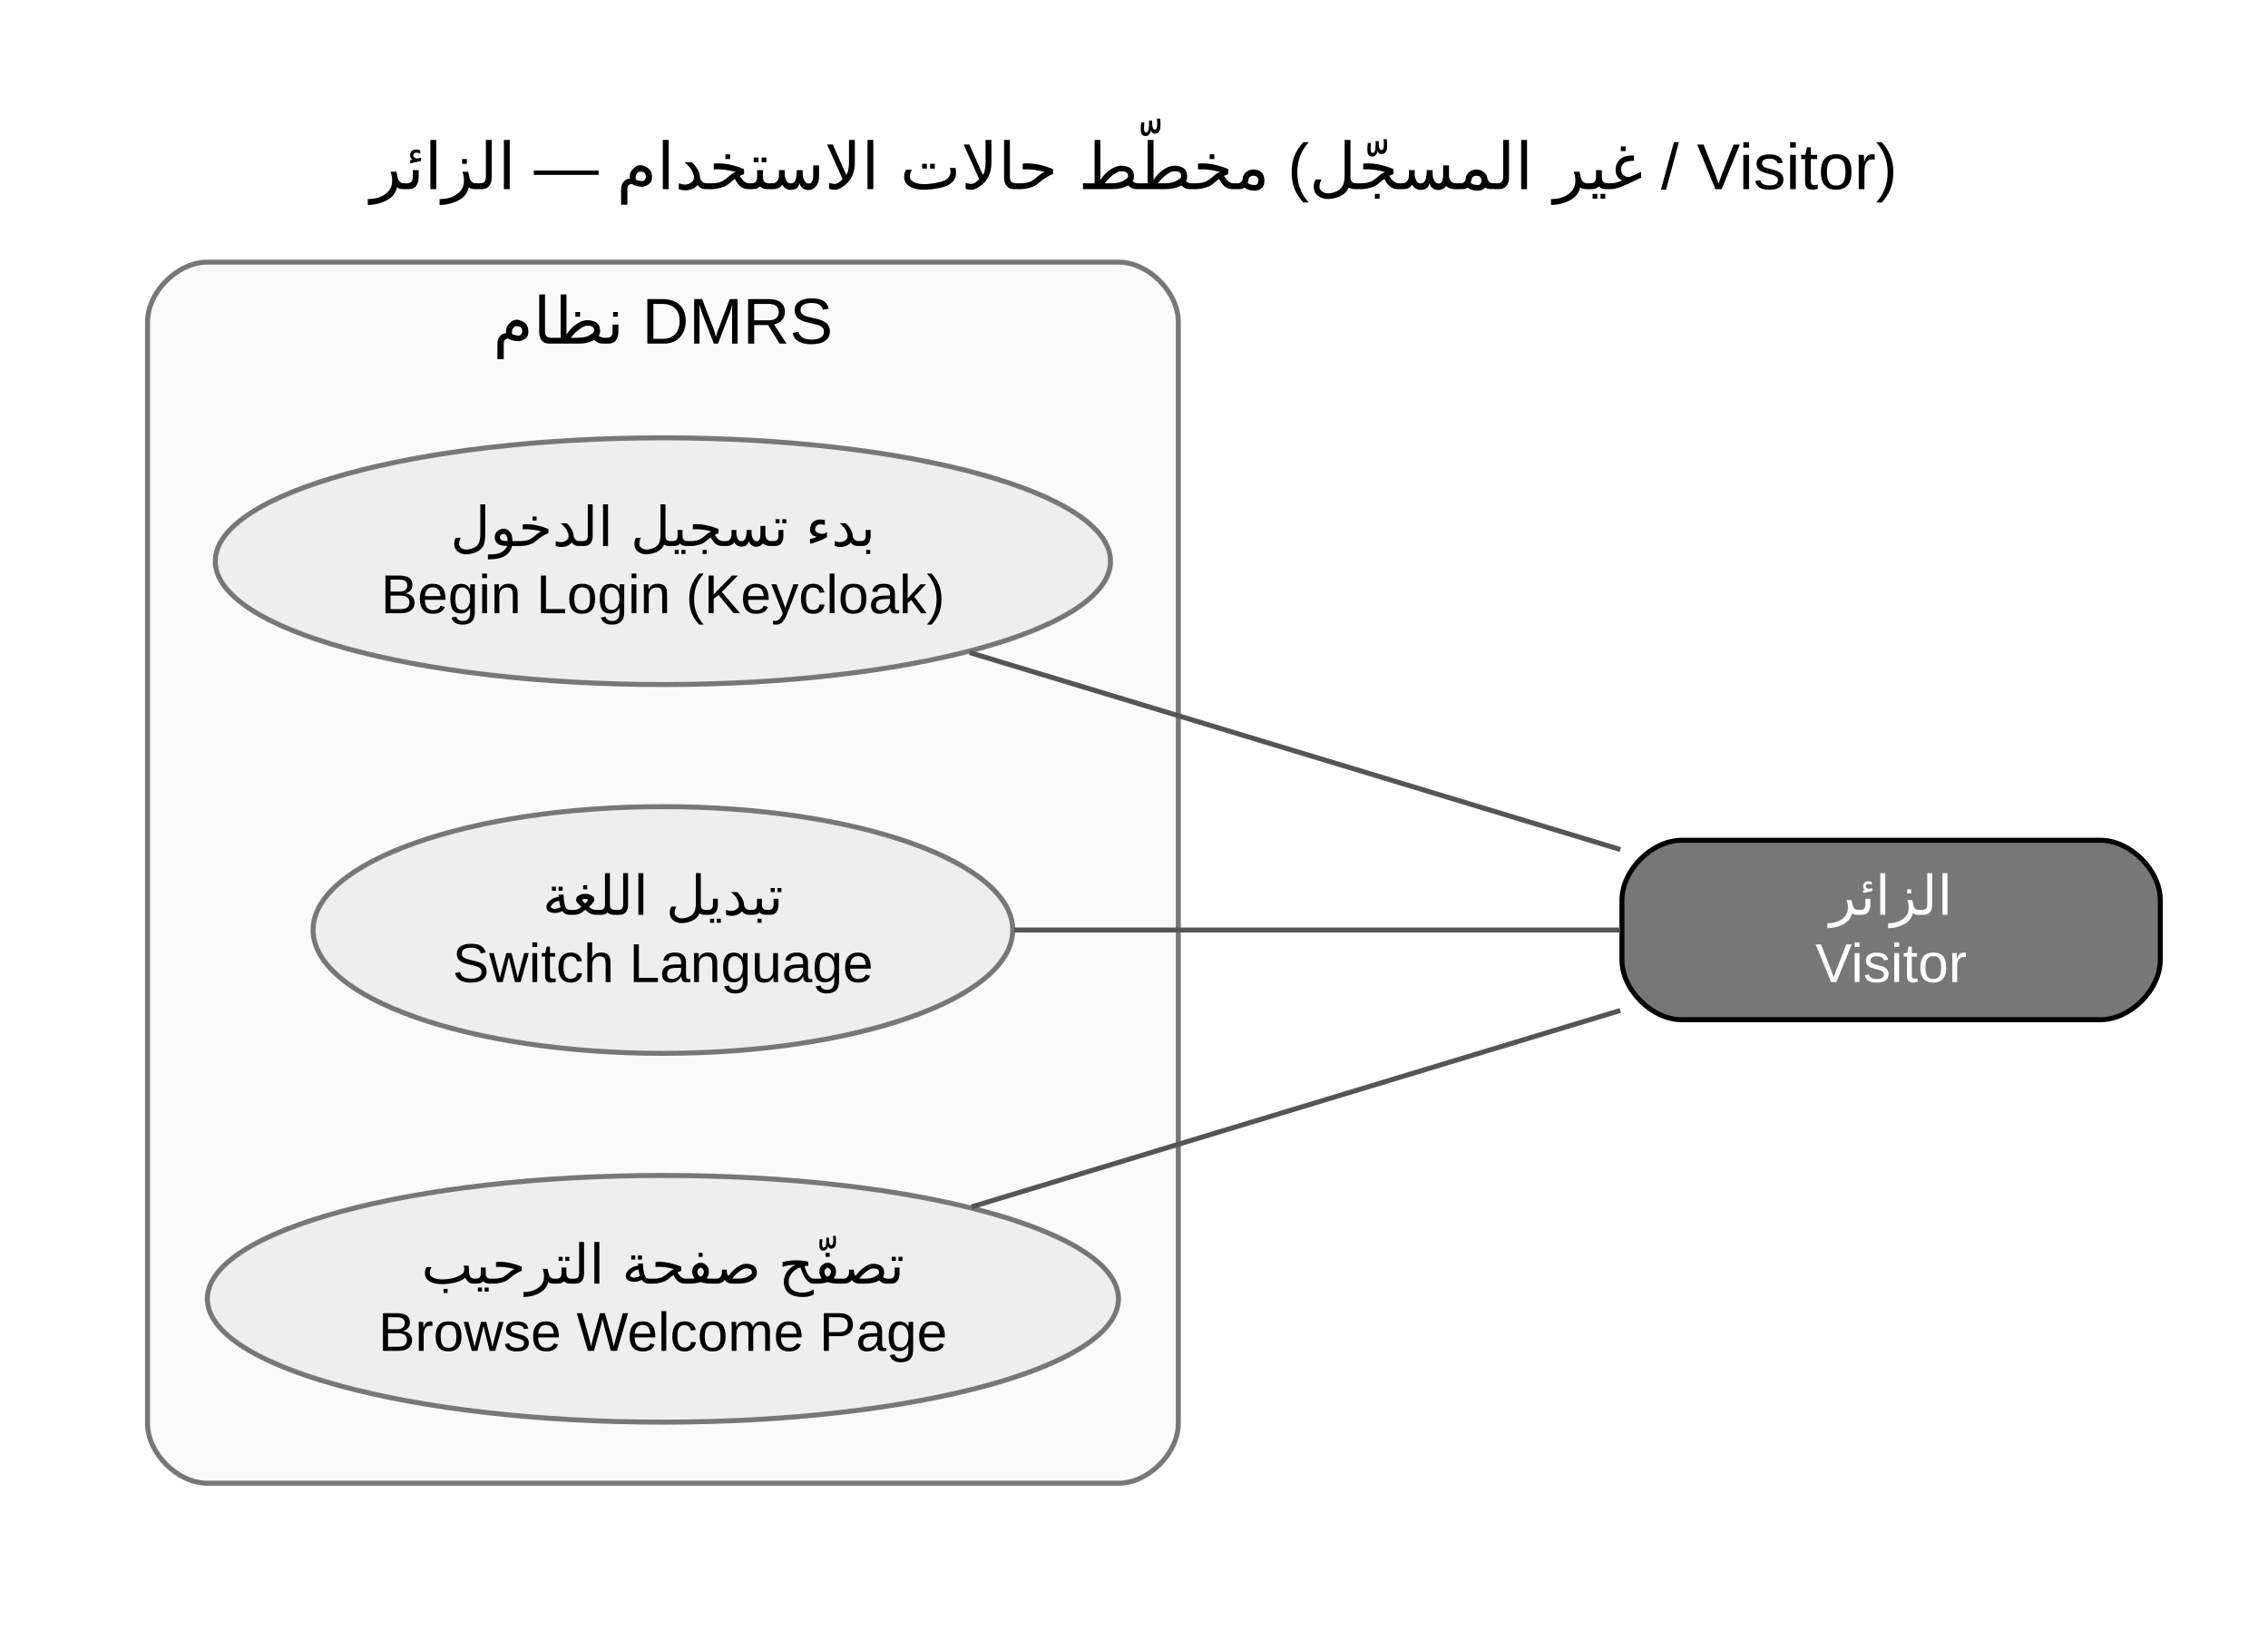
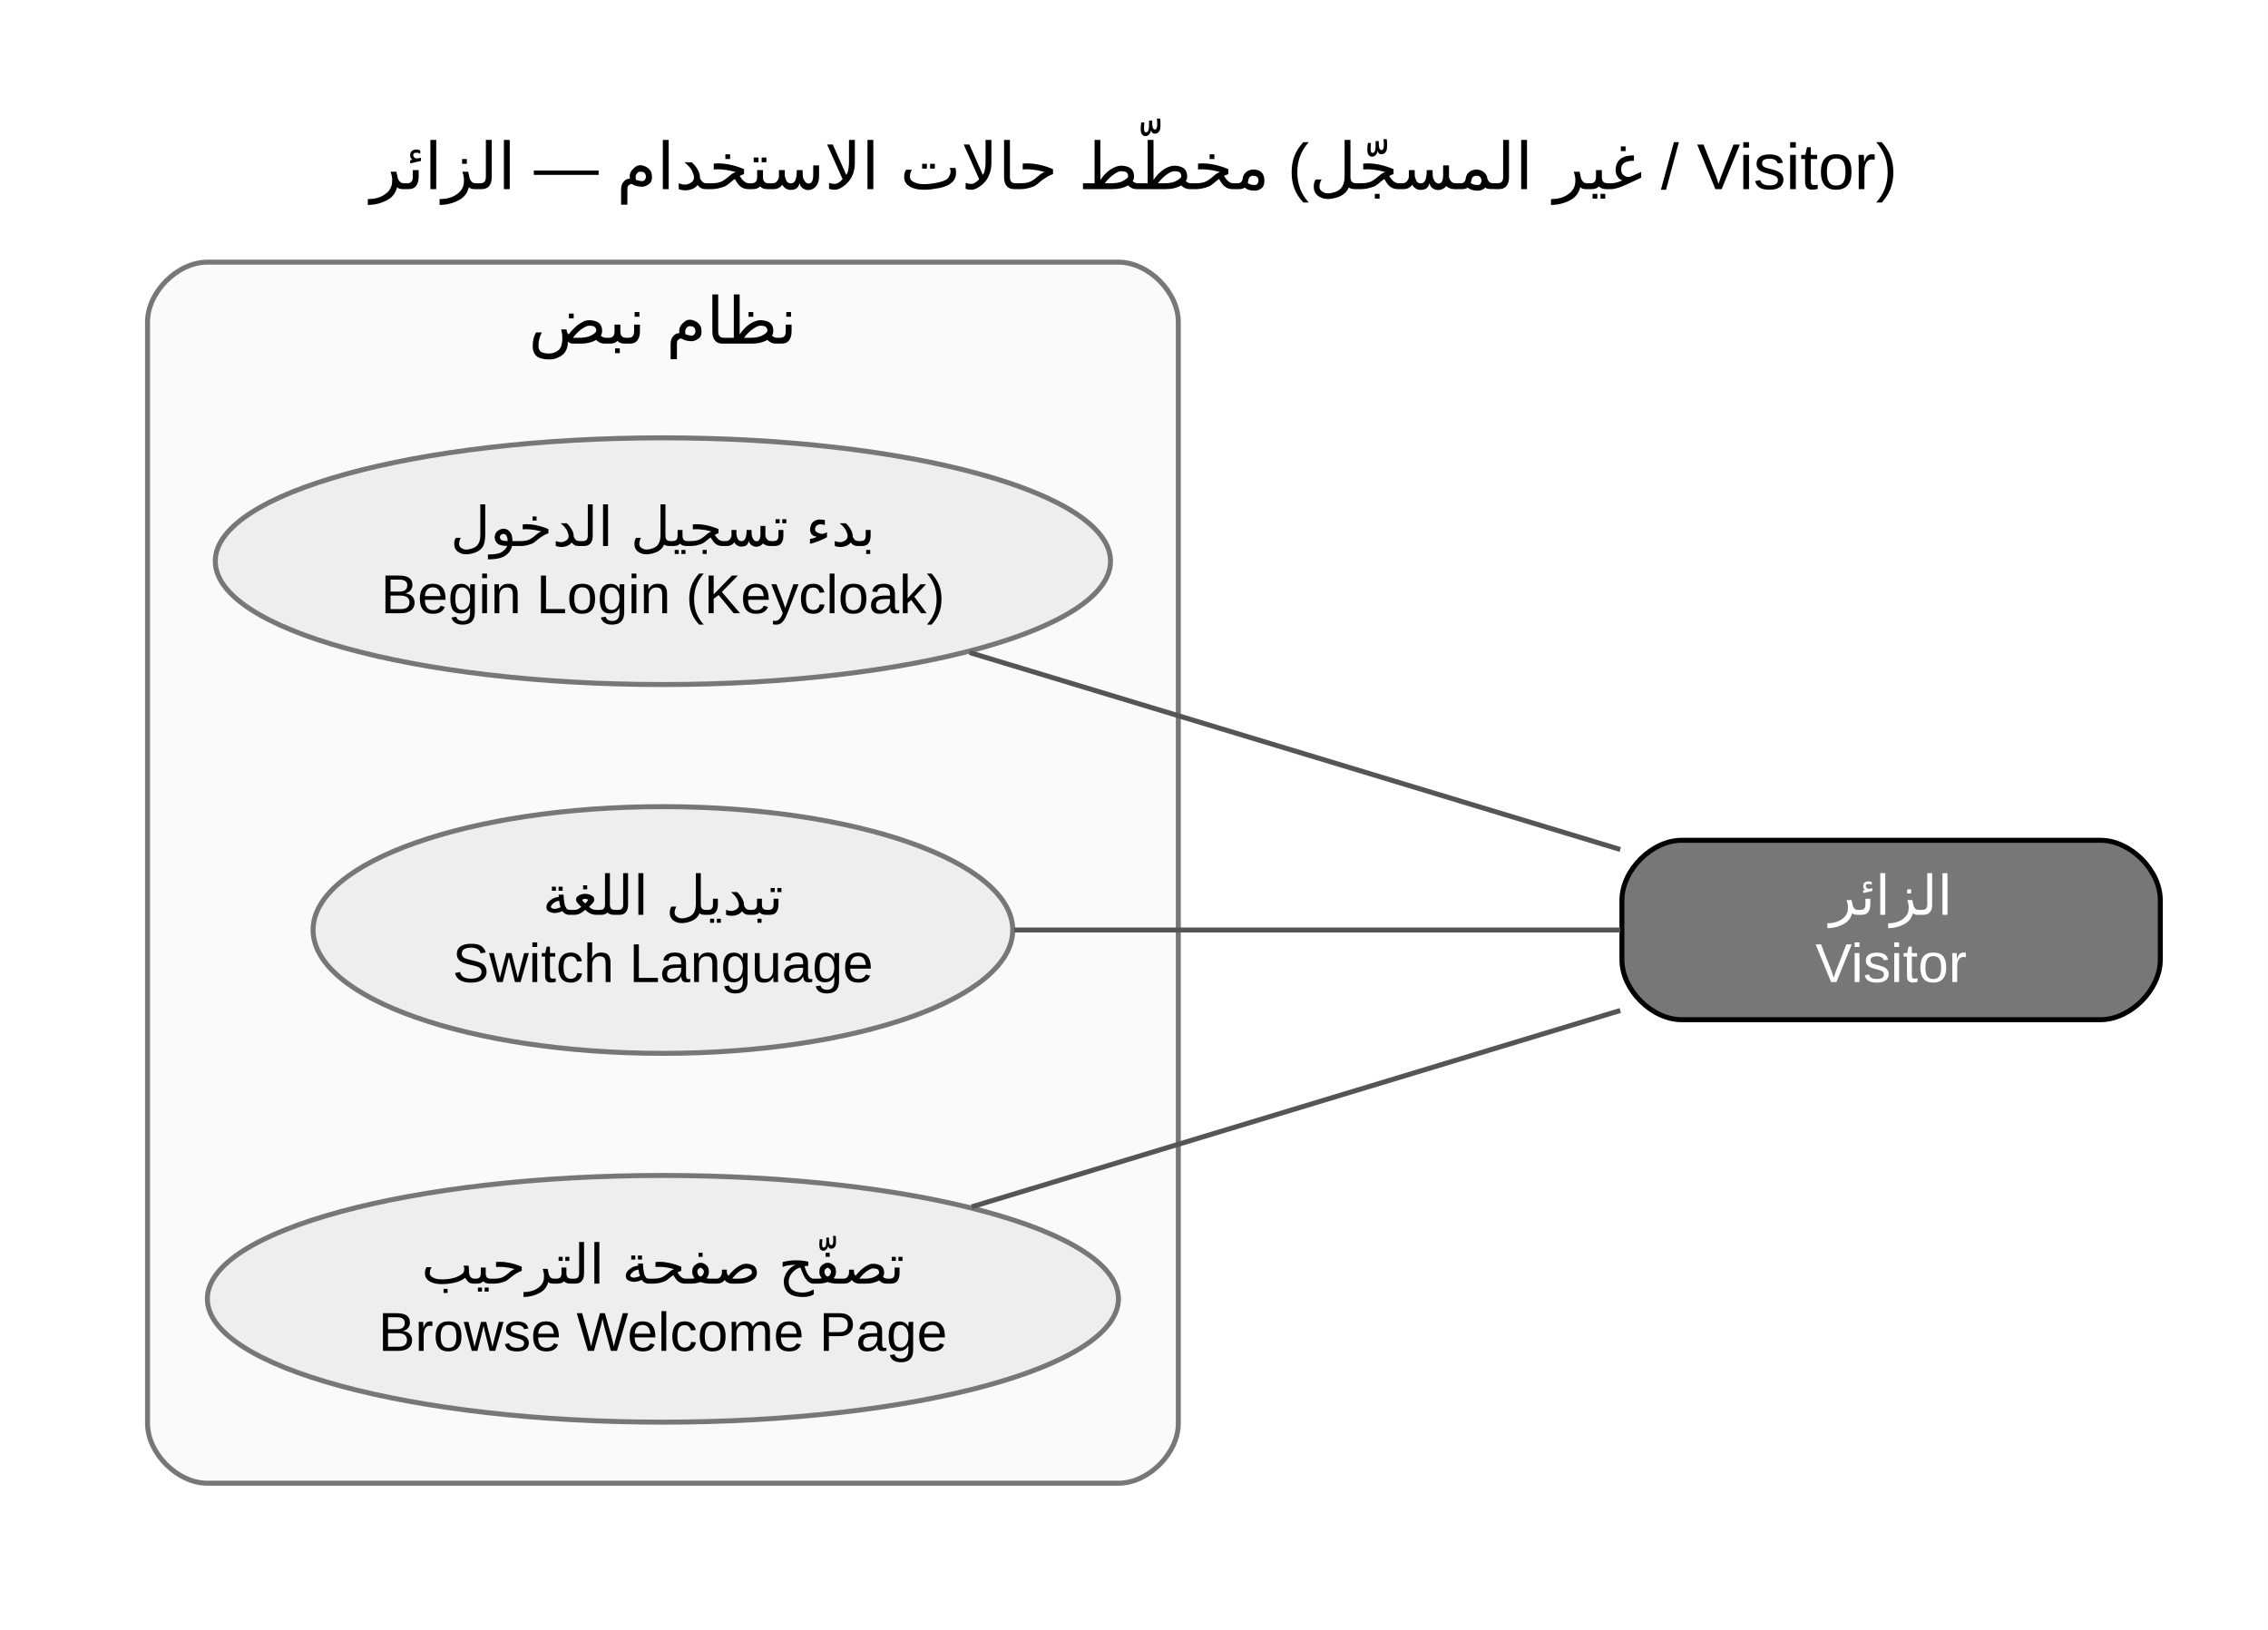
<svg xmlns="http://www.w3.org/2000/svg" width="455pt" height="327pt" viewBox="0.00 0.00 455.00 327.00">
  <g id="graph0" class="graph" transform="scale(1 1) rotate(0) translate(21.6 305.6)">
    <polygon fill="white" stroke="none" points="-21.6,21.6 -21.6,-305.6 433.39,-305.6 433.39,21.6 -21.6,21.6" />
    <text xml:space="preserve" text-anchor="middle" x="205.89" y="-267.65" font-family="Arial" font-size="13.00">مخطّط حالات الاستخدام — الزائر (غير المسجّل / Visitor)</text>
    <g id="clust1" class="cluster">
      <path fill="#fafafa" stroke="#777777" d="M20,-8C20,-8 202.79,-8 202.79,-8 208.79,-8 214.79,-14 214.79,-20 214.79,-20 214.79,-241 214.79,-241 214.79,-247 208.79,-253 202.79,-253 202.79,-253 20,-253 20,-253 14,-253 8,-247 8,-241 8,-241 8,-20 8,-20 8,-14 14,-8 20,-8" />
-       <text xml:space="preserve" text-anchor="middle" x="111.39" y="-236.65" font-family="Arial" font-size="13.00">نظام DMRS</text>
+       <text xml:space="preserve" text-anchor="middle" x="111.39" y="-236.65" font-family="Arial" font-size="13.00">نظام نبض</text>
    </g>
    <g id="node1" class="node">
      <path fill="#777777" stroke="black" d="M399.79,-137C399.79,-137 315.79,-137 315.79,-137 309.79,-137 303.79,-131 303.79,-125 303.79,-125 303.79,-113 303.79,-113 303.79,-107 309.79,-101 315.79,-101 315.79,-101 399.79,-101 399.79,-101 405.79,-101 411.79,-107 411.79,-113 411.79,-113 411.79,-125 411.79,-125 411.79,-131 405.79,-137 399.79,-137" />
      <text xml:space="preserve" text-anchor="middle" x="357.79" y="-122.05" font-family="Arial" font-size="11.00" fill="white">الزائر</text>
      <text xml:space="preserve" text-anchor="middle" x="357.79" y="-108.55" font-family="Arial" font-size="11.00" fill="white">Visitor</text>
    </g>
    <g id="node2" class="node">
      <ellipse fill="#eeeeee" stroke="#777777" cx="111.39" cy="-45" rx="91.39" ry="24.75" />
      <text xml:space="preserve" text-anchor="middle" x="111.39" y="-48.05" font-family="Arial" font-size="11.00">تصفّح صفحة الترحيب</text>
      <text xml:space="preserve" text-anchor="middle" x="111.39" y="-34.55" font-family="Arial" font-size="11.00">Browse Welcome Page</text>
    </g>
    <g id="edge1" class="edge">
      <path fill="none" stroke="#555555" d="M303.46,-102.85C265.11,-91.24 213.34,-75.57 173.36,-63.46" />
    </g>
    <g id="node3" class="node">
      <ellipse fill="#eeeeee" stroke="#777777" cx="111.39" cy="-119" rx="70.18" ry="24.75" />
      <text xml:space="preserve" text-anchor="middle" x="111.39" y="-122.05" font-family="Arial" font-size="11.00">تبديل اللغة</text>
      <text xml:space="preserve" text-anchor="middle" x="111.39" y="-108.55" font-family="Arial" font-size="11.00">Switch Language</text>
    </g>
    <g id="edge2" class="edge">
      <path fill="none" stroke="#555555" d="M303.46,-119C267.78,-119 220.48,-119 181.87,-119" />
    </g>
    <g id="node4" class="node">
      <ellipse fill="#eeeeee" stroke="#777777" cx="111.39" cy="-193" rx="89.8" ry="24.75" />
      <text xml:space="preserve" text-anchor="middle" x="111.39" y="-196.05" font-family="Arial" font-size="11.00">بدء تسجيل الدخول</text>
      <text xml:space="preserve" text-anchor="middle" x="111.39" y="-182.55" font-family="Arial" font-size="11.00">Begin Login (Keycloak)</text>
    </g>
    <g id="edge3" class="edge">
      <path fill="none" stroke="#555555" d="M303.46,-135.15C264.97,-146.8 212.96,-162.55 172.92,-174.67" />
    </g>
  </g>
</svg>
